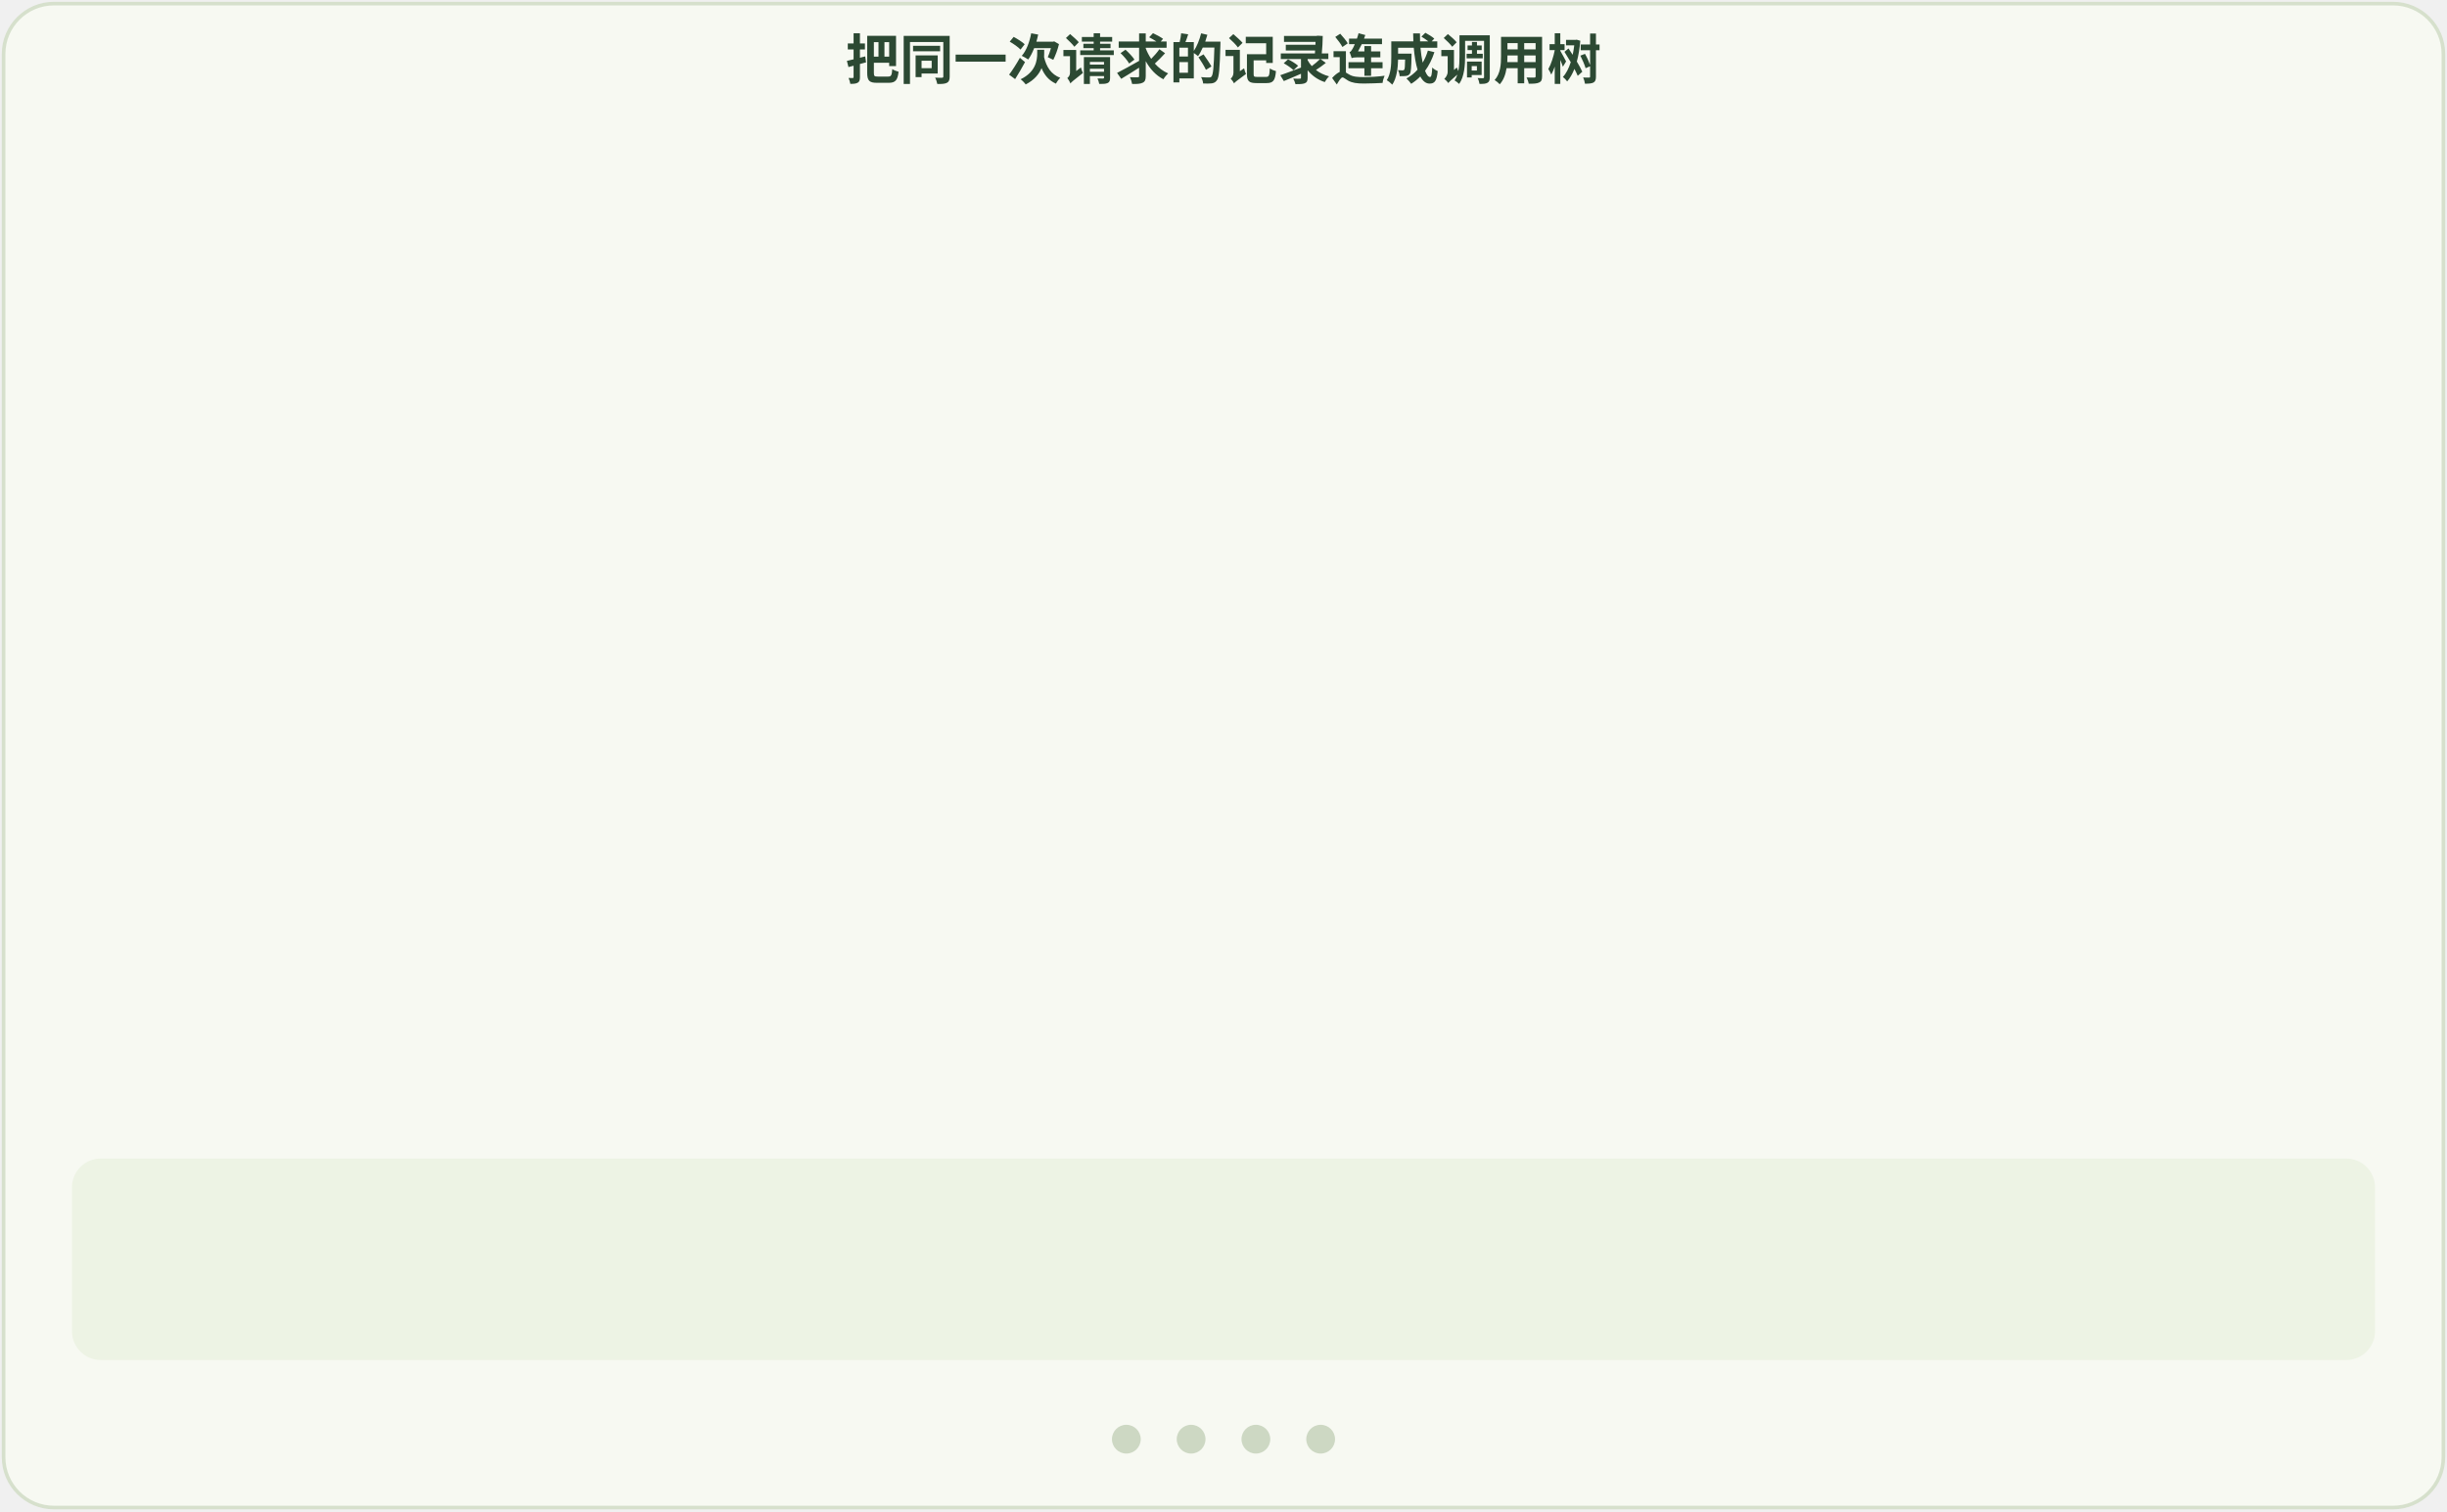
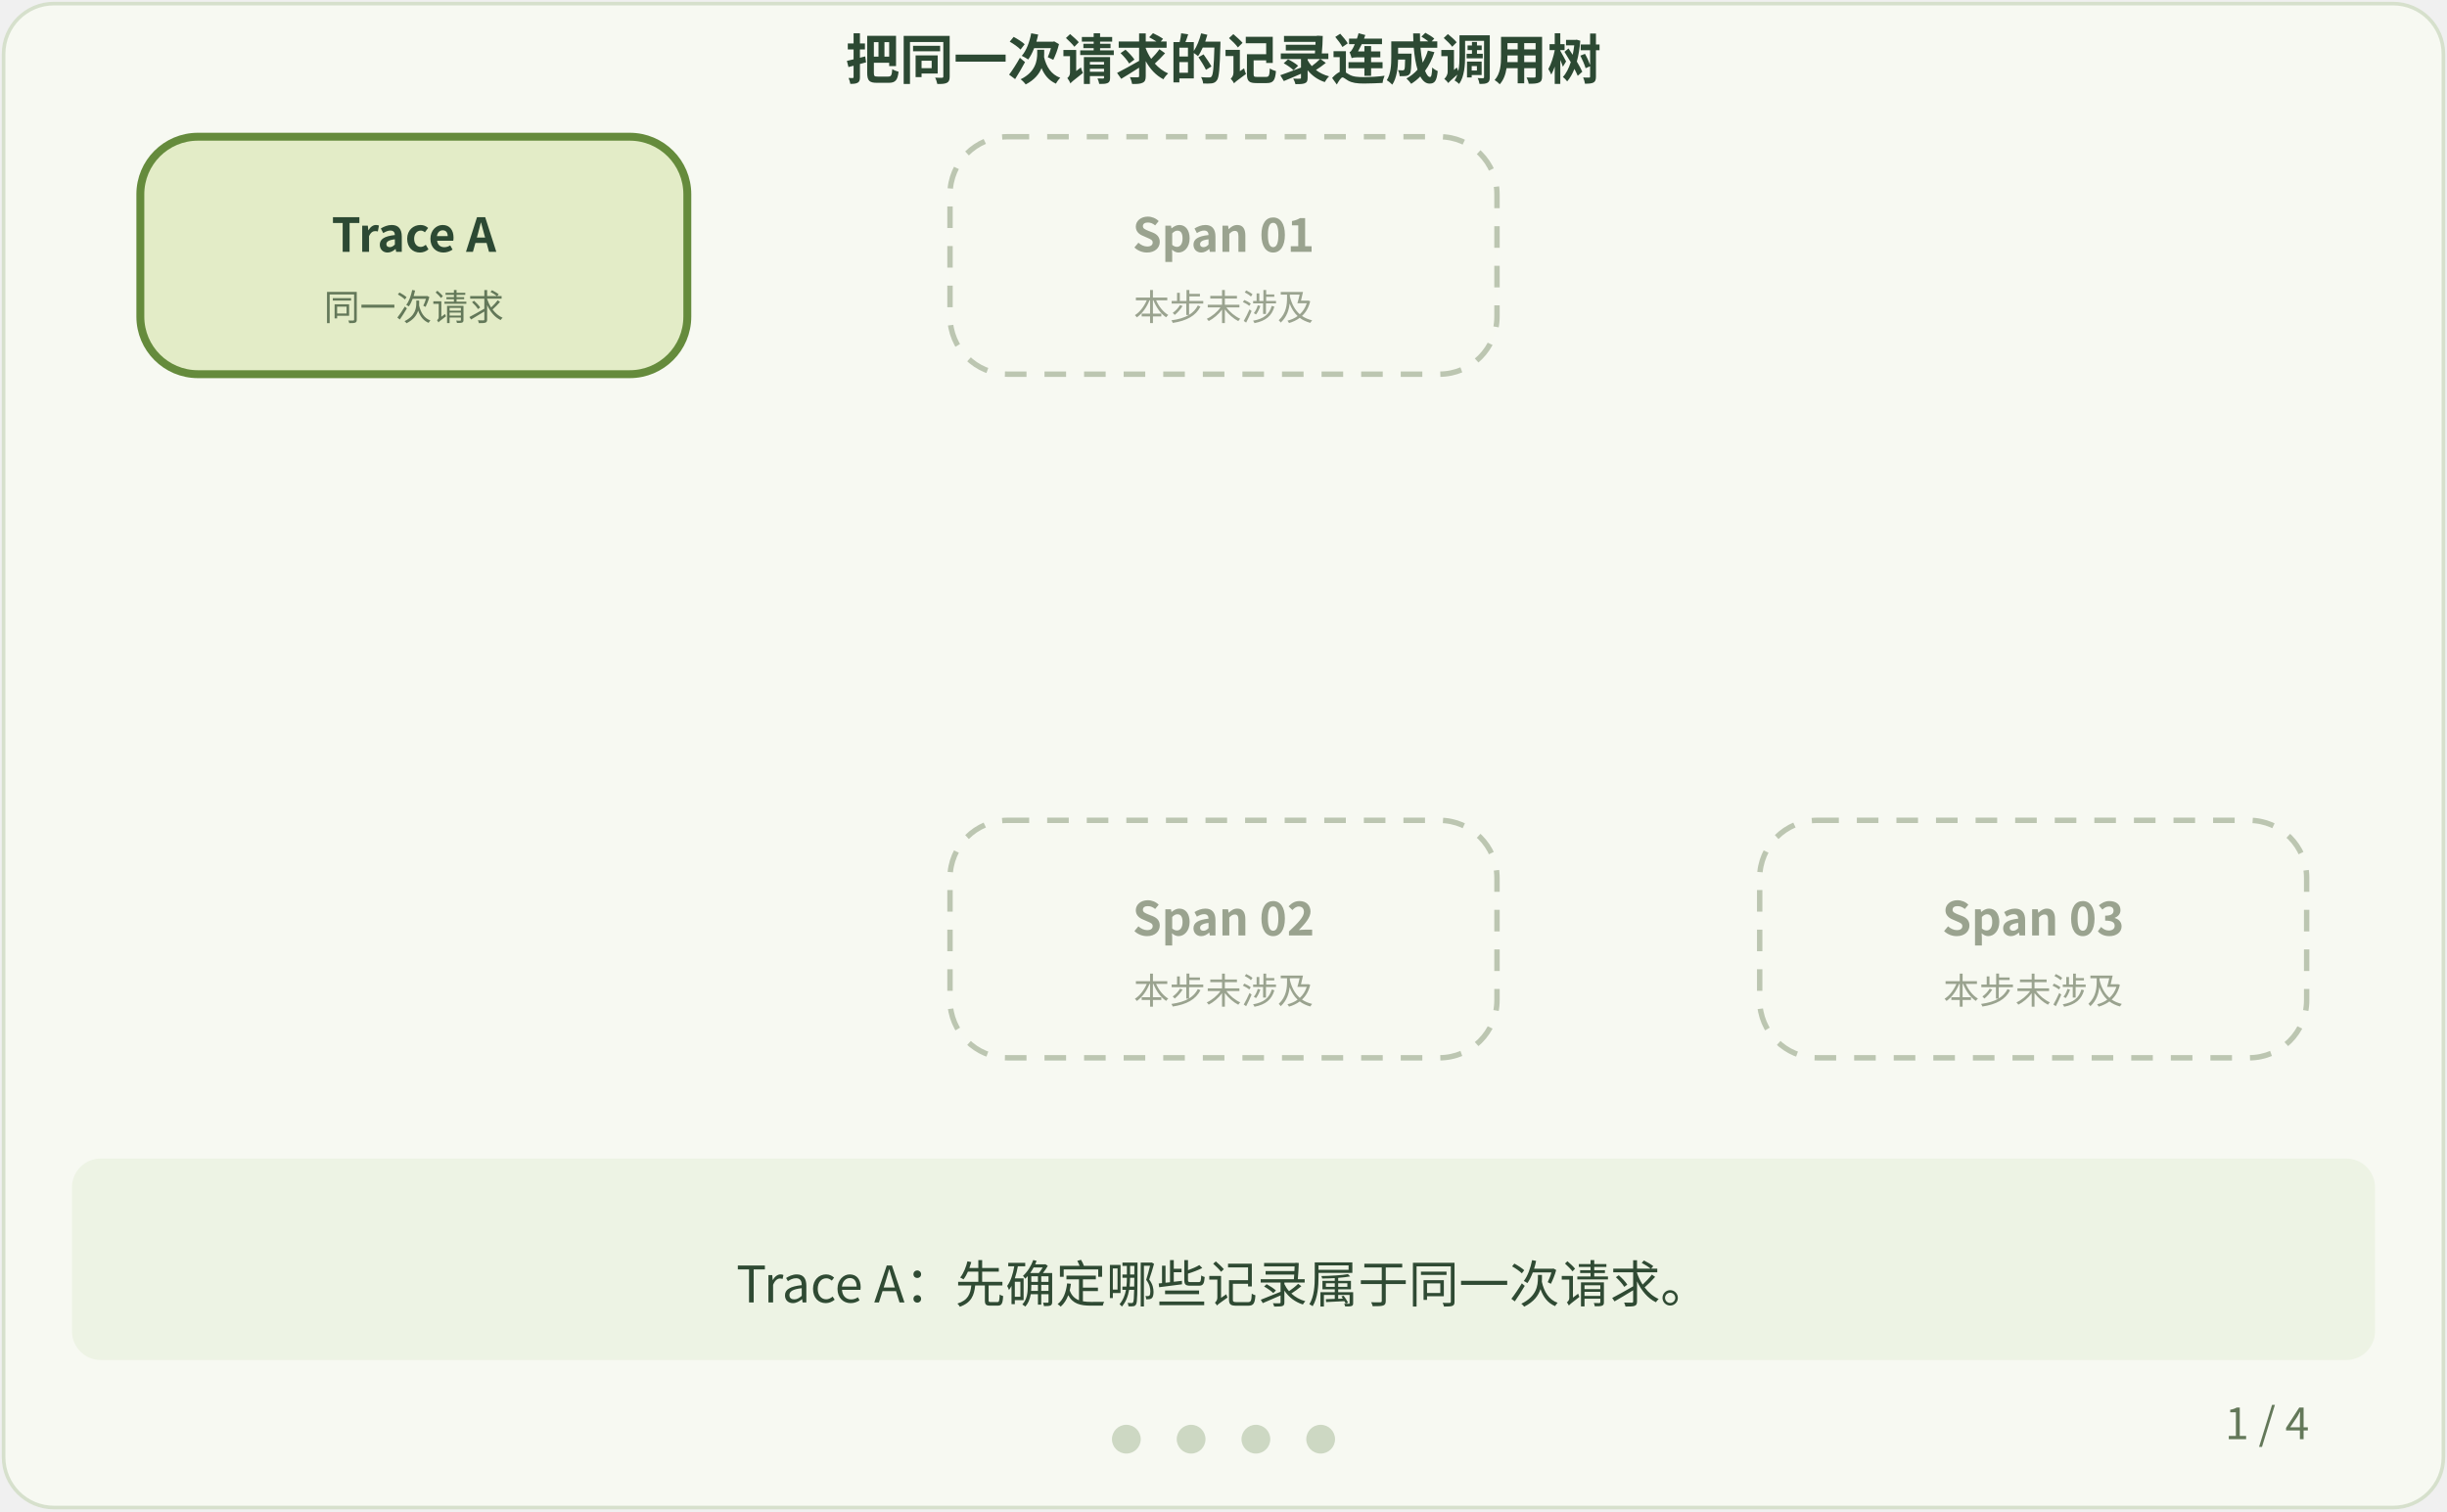
<svg xmlns="http://www.w3.org/2000/svg" width="680" height="420" viewBox="0 0 680 420" role="img" aria-labelledby="ls-trace-zh-t ls-trace-zh-d">
  <style>
text{font-family:-apple-system,BlinkMacSystemFont,"Segoe UI","PingFang SC","Hiragino Sans GB","Microsoft YaHei","Noto Sans CJK SC",sans-serif;text-anchor:middle}
.bg{fill:#f7f9f2;stroke:#d6e0cc}
.title{font-size:15px;font-weight:600;fill:#2c4933}
.node&gt;rect,.node&gt;path{fill:#fff;stroke:#a4b793;stroke-width:1.5}
.node.lit&gt;rect,.node.lit&gt;path{fill:#e3ecc7;stroke:#658b3c;stroke-width:2.2}
.node.future&gt;rect,.node.future&gt;path{fill:#f7f9f1;stroke:#bcc6b1;stroke-dasharray:6 5}
.node.future text{fill:#9aa38f}
.nlabel{font-size:13px;font-weight:600;fill:#2c4933}
.ndetail{font-size:10px;fill:#637859}
.edge&gt;path{fill:none;stroke:#b6c8a4;stroke-width:1.7}
.edge.flowing&gt;path{stroke:#7e9f4e;stroke-width:2.3;stroke-dasharray:7 5;animation:ls-trace-zh-flow 1s linear infinite}
.edge.broken&gt;path{stroke:#b55b40;stroke-dasharray:5 5}
.elabel{font-size:10px;fill:#4f6e3c;paint-order:stroke;stroke:#f7f9f2;stroke-width:4px;stroke-linejoin:round}
.break{font-size:11px;font-weight:600;fill:#a7442e;paint-order:stroke;stroke:#f7f9f2;stroke-width:4px}
.dot{fill:#d9b44a;stroke:#7d6a24;stroke-width:1}
.note{font-size:14px;fill:#2f4a33}
+ .counter{font-size:12px;fill:#637859}
.notebg{fill:#edf3e4}
.pip{fill:#cdd8c3}
.pip-on{fill:#5c8b42;opacity:0}
.frame{opacity:0}
+ .f0{opacity:1}
@keyframes ls-trace-zh-flow{to{stroke-dashoffset:-24}}
- @keyframes ls-trace-zh-f0{0.00%{opacity:1}1.50%,23.50%{opacity:1}25.00%{opacity:0}100%{opacity:0}}.f0{animation:ls-trace-zh-f0 14.4s linear infinite}@keyframes ls-trace-zh-f1{0%,24.99%{opacity:0}25.00%{opacity:0}26.50%,48.50%{opacity:1}50.00%{opacity:0}100%{opacity:0}}.f1{animation:ls-trace-zh-f1 14.4s linear infinite}@keyframes ls-trace-zh-f2{0%,49.99%{opacity:0}50.00%{opacity:0}51.50%,73.50%{opacity:1}75.00%{opacity:0}100%{opacity:0}}.f2{animation:ls-trace-zh-f2 14.4s linear infinite}@keyframes ls-trace-zh-f3{0%,74.99%{opacity:0}75.00%{opacity:0}76.50%,98.50%{opacity:1}100.00%{opacity:1}}.f3{animation:ls-trace-zh-f3 14.4s linear infinite}.p0{animation:ls-trace-zh-f0 14.4s linear infinite}.p1{animation:ls-trace-zh-f1 14.4s linear infinite}.p2{animation:ls-trace-zh-f2 14.4s linear infinite}.p3{animation:ls-trace-zh-f3 14.4s linear infinite}
- @media (prefers-reduced-motion:reduce){.frame,.pip-on{animation:none!important;opacity:0}.f3,.p3{opacity:1}.edge.flowing&gt;path{animation:none}.dot{display:none}}</style>
+ @keyframes ls-trace-zh-f0{0.00%{opacity:1}1.50%,23.50%{opacity:1}25.00%{opacity:0}100%{opacity:0}}.f0{animation:ls-trace-zh-f0 22s linear infinite}@keyframes ls-trace-zh-f1{0%,24.99%{opacity:0}25.00%{opacity:0}26.50%,48.50%{opacity:1}50.00%{opacity:0}100%{opacity:0}}.f1{animation:ls-trace-zh-f1 22s linear infinite}@keyframes ls-trace-zh-f2{0%,49.99%{opacity:0}50.00%{opacity:0}51.50%,73.50%{opacity:1}75.00%{opacity:0}100%{opacity:0}}.f2{animation:ls-trace-zh-f2 22s linear infinite}@keyframes ls-trace-zh-f3{0%,74.99%{opacity:0}75.00%{opacity:0}76.50%,98.50%{opacity:1}100.00%{opacity:1}}.f3{animation:ls-trace-zh-f3 22s linear infinite}.p0{animation:ls-trace-zh-f0 22s linear infinite}.p1{animation:ls-trace-zh-f1 22s linear infinite}.p2{animation:ls-trace-zh-f2 22s linear infinite}.p3{animation:ls-trace-zh-f3 22s linear infinite}
+ @media (prefers-reduced-motion:reduce),print{.frame,.pip-on{animation:none!important;opacity:0}.f3,.p3{opacity:1}.edge.flowing&gt;path{animation:none}.dot{display:none}}</style>
  <defs>
    <marker id="ls-trace-zh-arr" markerWidth="8" markerHeight="8" refX="6" refY="4" orient="auto">
      <path d="M0 0L8 4L0 8Z" fill="#5c8b42" />
    </marker>
    <marker id="ls-trace-zh-err" markerWidth="8" markerHeight="8" refX="6" refY="4" orient="auto">
      <path d="M0 0L8 4L0 8Z" fill="#b55b40" />
    </marker>
  </defs>
  <rect x="1" y="1" width="678" height="418" rx="14" class="bg" />
  <text x="340" y="22" class="title">把同一次请求的记录连成调用树</text>
  <g transform="translate(0 6)">
    <rect x="20" y="322" width="640" height="56" rx="8" class="notebg" transform="translate(0 -6)" />
    <g class="frame f0">
      <g class="node  lit">
        <rect x="39" y="32" width="152" height="66" rx="16" />
        <text x="115" y="64" class="nlabel">Trace A</text>
        <text x="115" y="83" class="ndetail">同一次请求</text>
      </g>
      <g class="node future ">
        <rect x="264" y="32" width="152" height="66" rx="16" />
        <text x="340" y="64" class="nlabel">Span 01</text>
-         <text x="340" y="83" class="ndetail">尚未出现</text>
+         <text x="340" y="83" class="ndetail">本步未涉及</text>
      </g>
      <g class="node future ">
        <rect x="264" y="222" width="152" height="66" rx="16" />
        <text x="340" y="254" class="nlabel">Span 02</text>
-         <text x="340" y="273" class="ndetail">尚未出现</text>
+         <text x="340" y="273" class="ndetail">本步未涉及</text>
      </g>
      <g class="node future ">
        <rect x="489" y="222" width="152" height="66" rx="16" />
        <text x="565" y="254" class="nlabel">Span 03</text>
-         <text x="565" y="273" class="ndetail">尚未出现</text>
+         <text x="565" y="273" class="ndetail">本步未涉及</text>
      </g>
      <text x="340" y="356" class="note">
        <tspan x="340" dy="0">Trace A：先确定哪些记录属于同一次请求。</tspan>
      </text>
+       <text x="630" y="394" class="counter">1 / 4</text>
    </g>
    <g class="frame f1">
      <g class="edge flowing">
        <path d="M 191 65 C 227.5 65, 227.5 65, 264 65" marker-end="url(#ls-trace-zh-arr)" />
        <text x="227.5" y="56" class="elabel">同一条 Trace</text>
        <circle r="5" class="dot">
          <animateMotion path="M 191 65 C 227.5 65, 227.5 65, 264 65" dur="1.6s" repeatCount="indefinite" />
        </circle>
      </g>
      <g class="node  ">
        <rect x="39" y="32" width="152" height="66" rx="16" />
        <text x="115" y="64" class="nlabel">Trace A</text>
        <text x="115" y="83" class="ndetail">同一次请求</text>
      </g>
      <g class="node  lit">
        <rect x="264" y="32" width="152" height="66" rx="16" />
        <text x="340" y="64" class="nlabel">Span 01</text>
        <text x="340" y="83" class="ndetail">HTTP 请求入口</text>
      </g>
      <g class="node future ">
        <rect x="264" y="222" width="152" height="66" rx="16" />
        <text x="340" y="254" class="nlabel">Span 02</text>
-         <text x="340" y="273" class="ndetail">尚未出现</text>
+         <text x="340" y="273" class="ndetail">本步未涉及</text>
      </g>
      <g class="node future ">
        <rect x="489" y="222" width="152" height="66" rx="16" />
        <text x="565" y="254" class="nlabel">Span 03</text>
-         <text x="565" y="273" class="ndetail">尚未出现</text>
+         <text x="565" y="273" class="ndetail">本步未涉及</text>
      </g>
      <text x="340" y="356" class="note">
        <tspan x="340" dy="0">入口操作：Trace=A，Span=01。</tspan>
      </text>
+       <text x="630" y="394" class="counter">2 / 4</text>
    </g>
    <g class="frame f2">
      <g class="edge ">
        <path d="M 191 65 C 227.5 65, 227.5 65, 264 65" marker-end="url(#ls-trace-zh-arr)" />
        <text x="227.5" y="56" class="elabel">同一条 Trace</text>
      </g>
      <g class="edge flowing">
        <path d="M 340 98 C 340 160, 340 160, 340 222" marker-end="url(#ls-trace-zh-arr)" />
        <text x="340" y="151" class="elabel">01 调用 02</text>
        <circle r="5" class="dot">
          <animateMotion path="M 340 98 C 340 160, 340 160, 340 222" dur="1.6s" repeatCount="indefinite" />
        </circle>
      </g>
      <g class="node  ">
        <rect x="39" y="32" width="152" height="66" rx="16" />
        <text x="115" y="64" class="nlabel">Trace A</text>
        <text x="115" y="83" class="ndetail">同一次请求</text>
      </g>
      <g class="node  ">
        <rect x="264" y="32" width="152" height="66" rx="16" />
        <text x="340" y="64" class="nlabel">Span 01</text>
        <text x="340" y="83" class="ndetail">HTTP 请求入口</text>
      </g>
      <g class="node  lit">
        <rect x="264" y="222" width="152" height="66" rx="16" />
        <text x="340" y="254" class="nlabel">Span 02</text>
        <text x="340" y="273" class="ndetail">查房间 · Parent=01</text>
      </g>
      <g class="node future ">
        <rect x="489" y="222" width="152" height="66" rx="16" />
        <text x="565" y="254" class="nlabel">Span 03</text>
-         <text x="565" y="273" class="ndetail">尚未出现</text>
+         <text x="565" y="273" class="ndetail">本步未涉及</text>
      </g>
      <text x="340" y="356" class="note">
        <tspan x="340" dy="0">查房间：Trace=A，Span=02，Parent=01。</tspan>
      </text>
+       <text x="630" y="394" class="counter">3 / 4</text>
    </g>
    <g class="frame f3">
      <g class="edge ">
        <path d="M 191 65 C 227.5 65, 227.5 65, 264 65" marker-end="url(#ls-trace-zh-arr)" />
        <text x="227.5" y="56" class="elabel">同一条 Trace</text>
      </g>
      <g class="edge ">
        <path d="M 340 98 C 340 160, 340 160, 340 222" marker-end="url(#ls-trace-zh-arr)" />
        <text x="340" y="151" class="elabel">01 调用 02</text>
      </g>
      <g class="edge flowing">
        <path d="M 416 255 C 452.5 255, 452.5 255, 489 255" marker-end="url(#ls-trace-zh-arr)" />
        <text x="452.5" y="246" class="elabel">02 调用 03</text>
        <circle r="5" class="dot">
          <animateMotion path="M 416 255 C 452.5 255, 452.5 255, 489 255" dur="1.6s" repeatCount="indefinite" />
        </circle>
      </g>
      <g class="node  ">
        <rect x="39" y="32" width="152" height="66" rx="16" />
        <text x="115" y="64" class="nlabel">Trace A</text>
        <text x="115" y="83" class="ndetail">同一次请求</text>
      </g>
      <g class="node  ">
        <rect x="264" y="32" width="152" height="66" rx="16" />
        <text x="340" y="64" class="nlabel">Span 01</text>
        <text x="340" y="83" class="ndetail">HTTP 请求入口</text>
      </g>
      <g class="node  ">
        <rect x="264" y="222" width="152" height="66" rx="16" />
        <text x="340" y="254" class="nlabel">Span 02</text>
        <text x="340" y="273" class="ndetail">查房间 · Parent=01</text>
      </g>
      <g class="node  lit">
        <rect x="489" y="222" width="152" height="66" rx="16" />
        <text x="565" y="254" class="nlabel">Span 03</text>
        <text x="565" y="273" class="ndetail">数据库 · Parent=02</text>
      </g>
      <text x="340" y="347" class="note">
        <tspan x="340" dy="0">数据库查询：Trace=A，Span=03，</tspan>
        <tspan x="340" dy="19">Parent=02。沿 Parent 连成树。</tspan>
      </text>
+       <text x="630" y="394" class="counter">4 / 4</text>
    </g>
  </g>
  <circle cx="313" cy="400" r="4" class="pip" />
  <circle cx="331" cy="400" r="4" class="pip" />
  <circle cx="349" cy="400" r="4" class="pip" />
  <circle cx="367" cy="400" r="4" class="pip" />
  <circle cx="313" cy="400" r="4" class="pip-on p0" />
  <circle cx="331" cy="400" r="4" class="pip-on p1" />
  <circle cx="349" cy="400" r="4" class="pip-on p2" />
  <circle cx="367" cy="400" r="4" class="pip-on p3" />
</svg>
